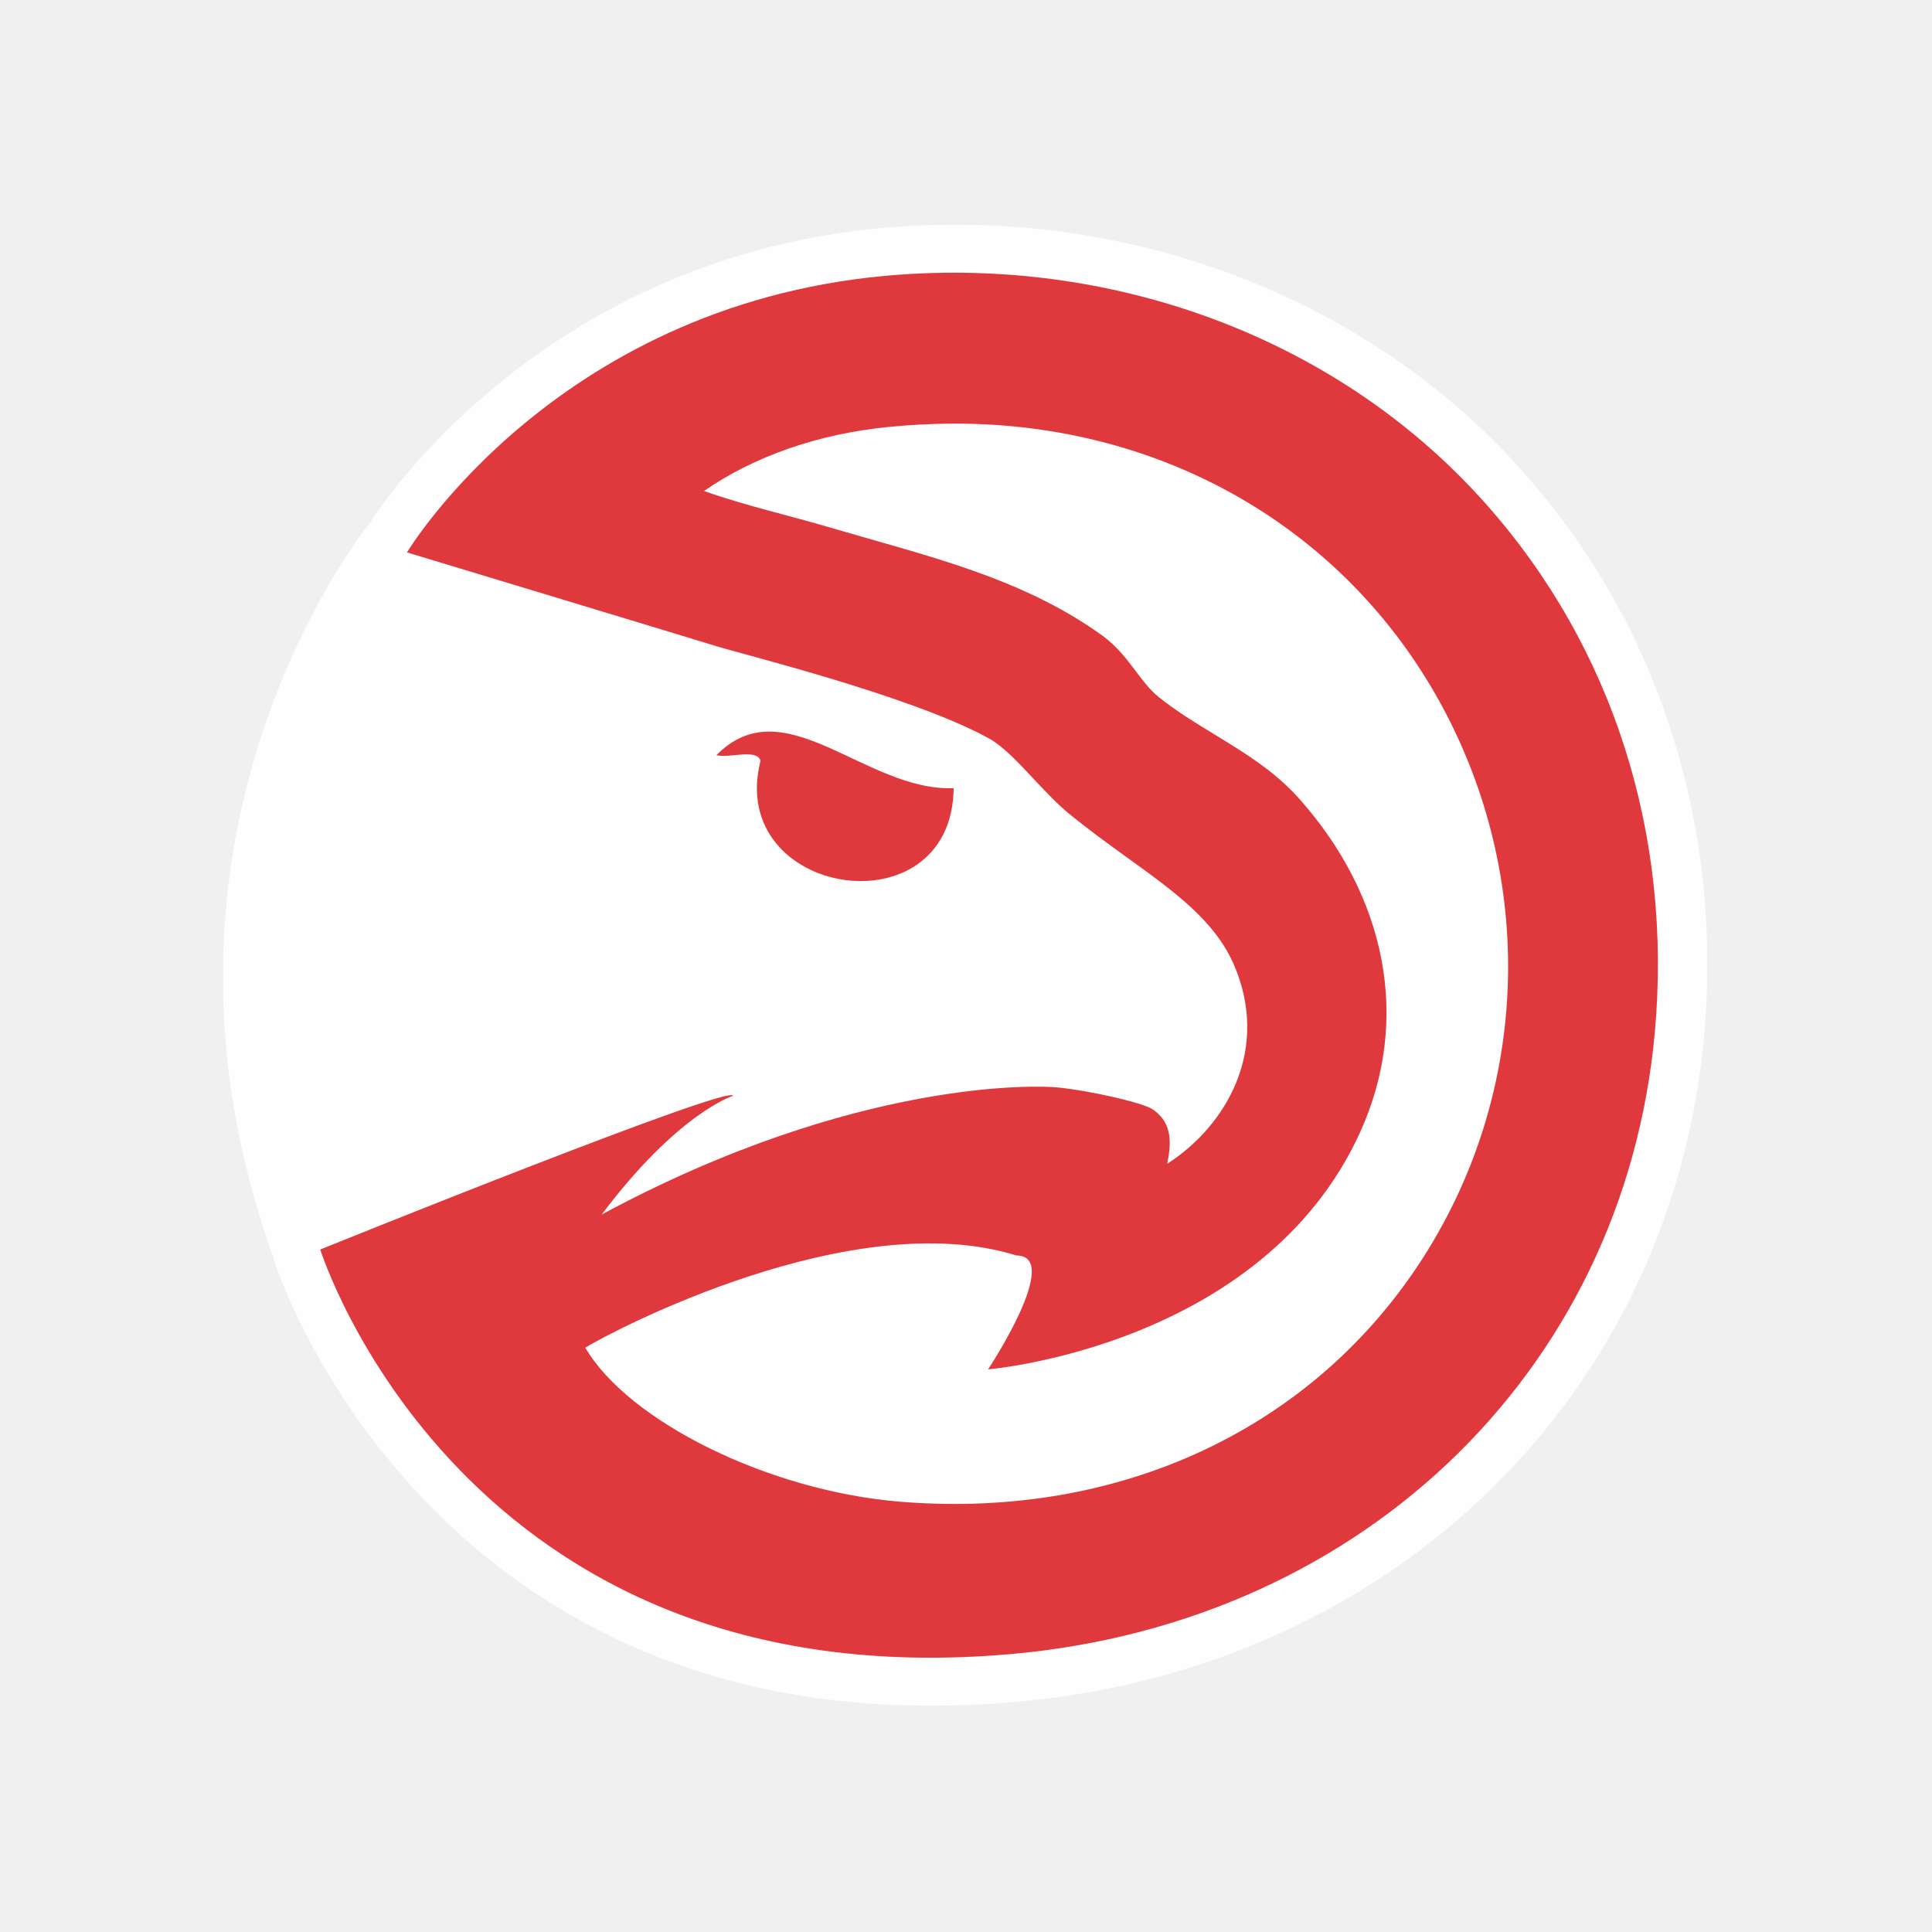
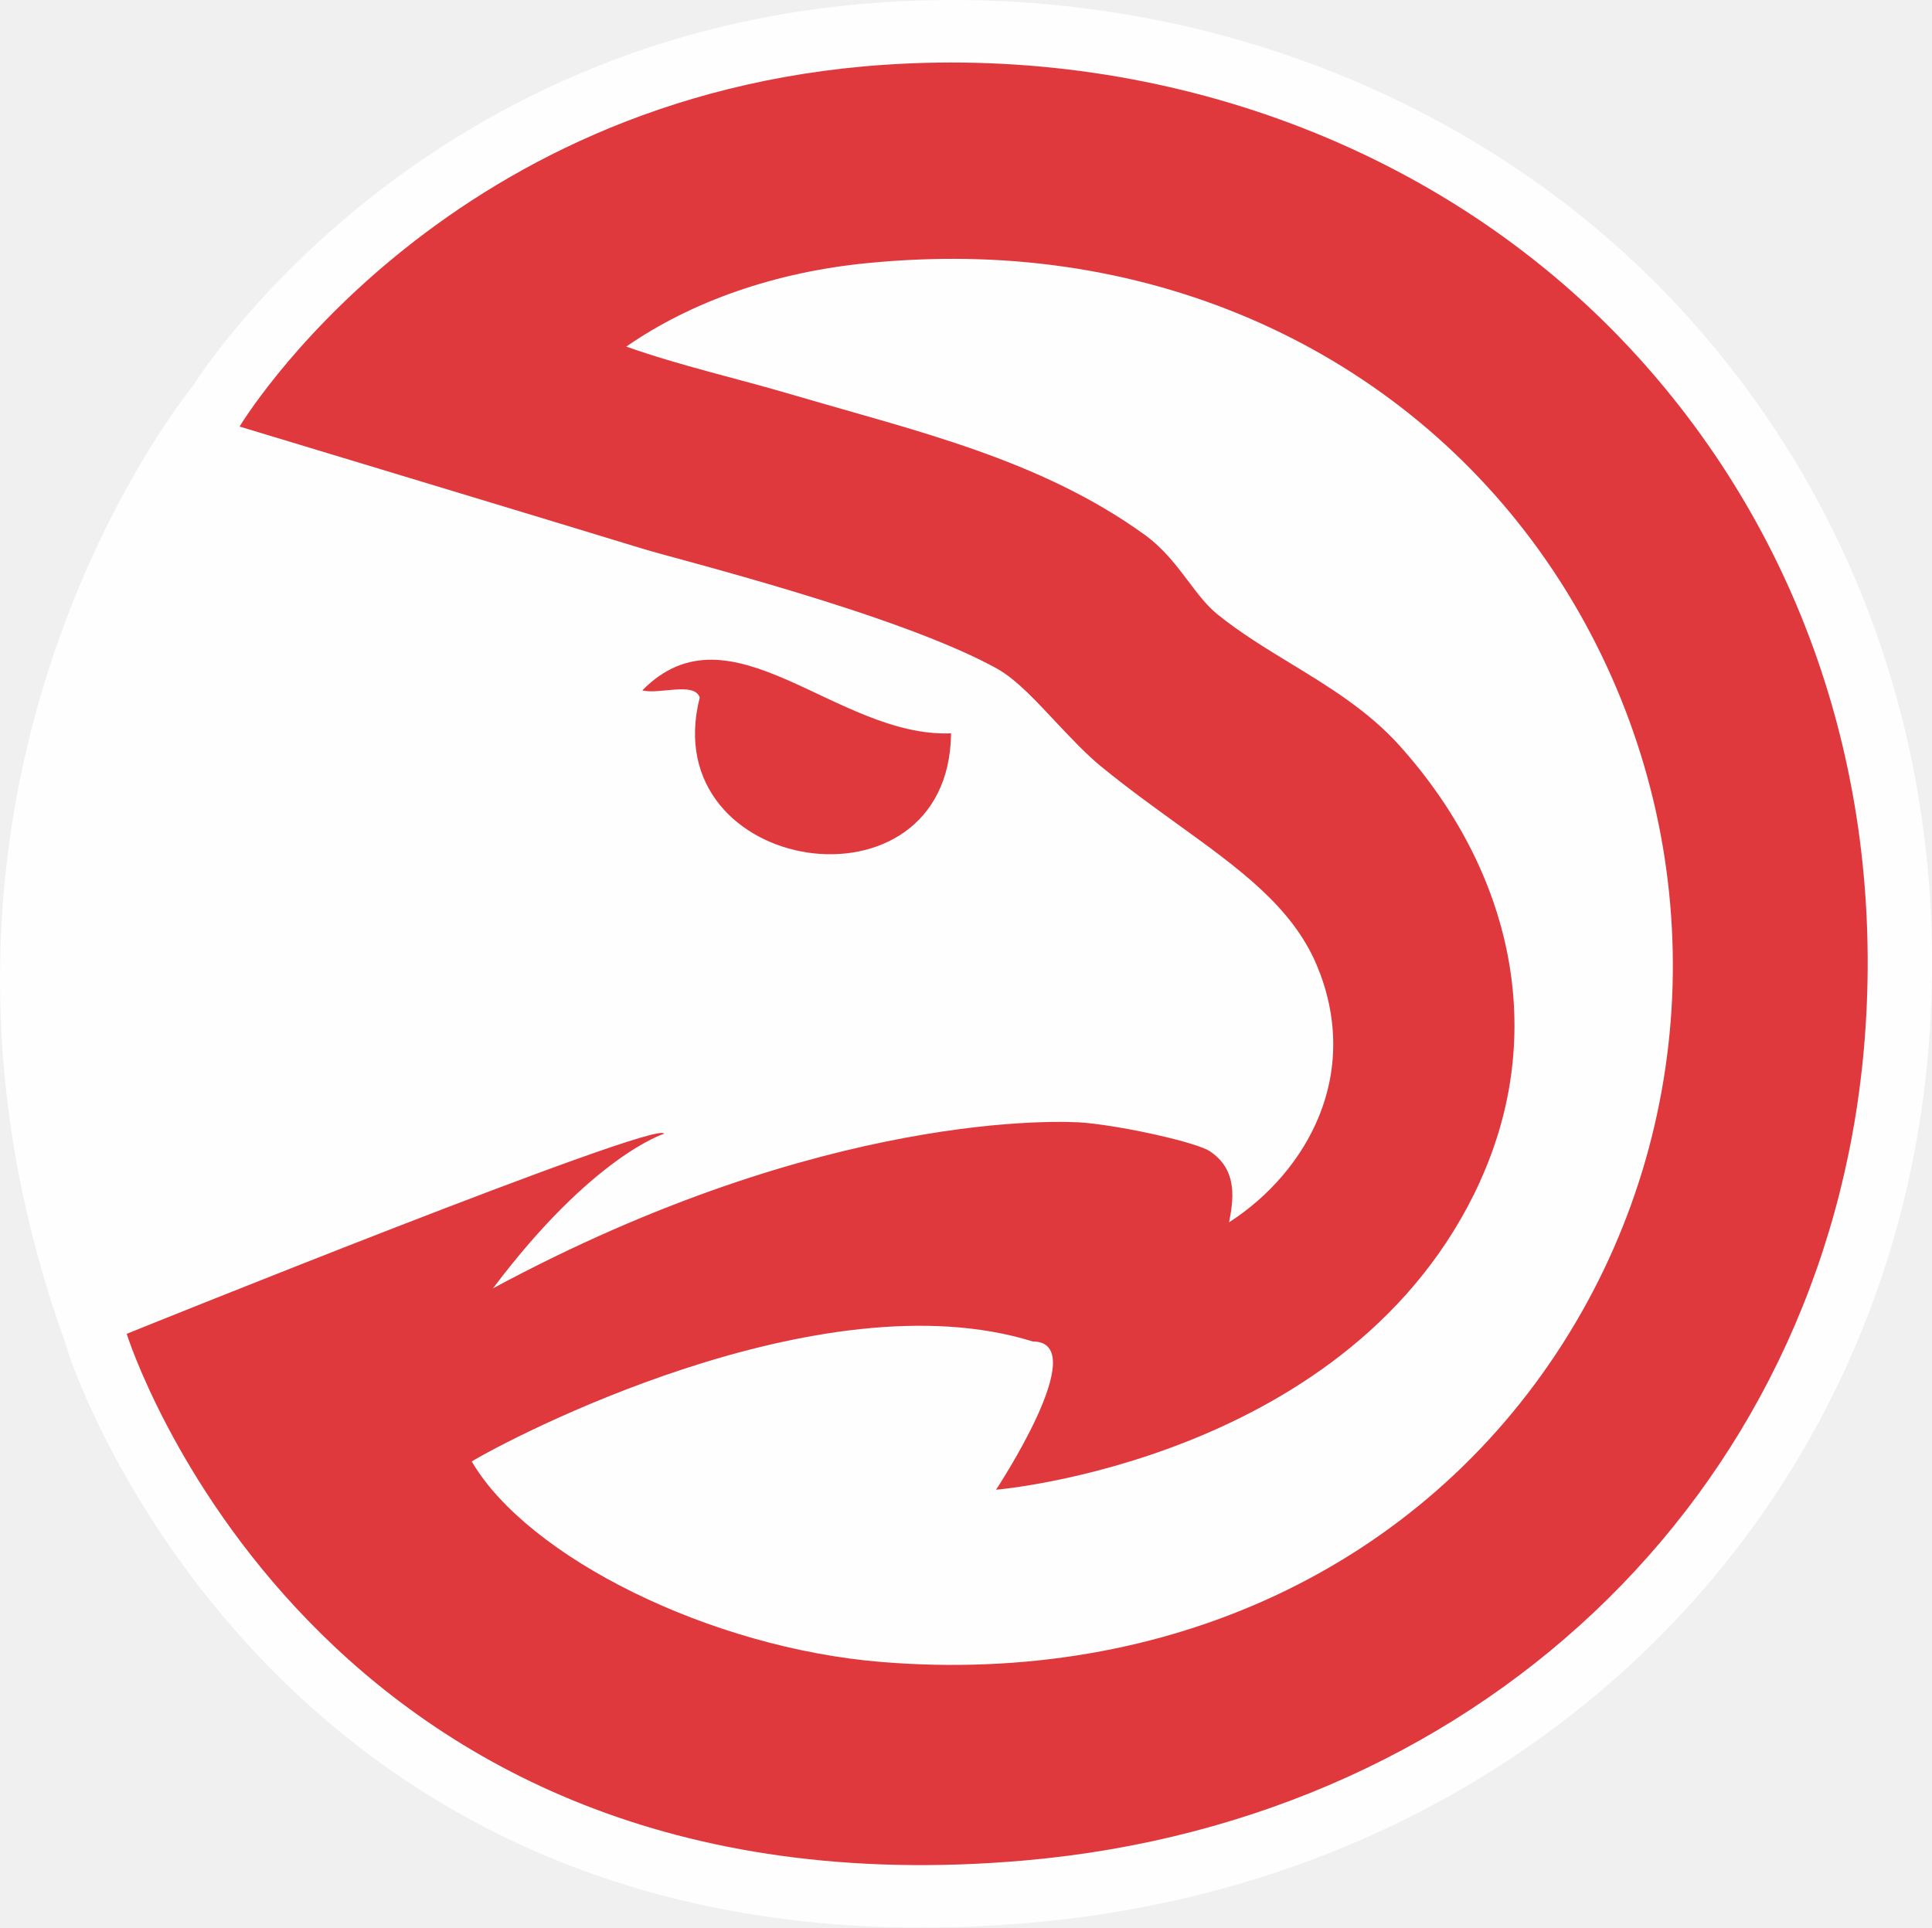
- <svg xmlns="http://www.w3.org/2000/svg" xmlns:xlink="http://www.w3.org/1999/xlink" width="500" height="500" viewBox="0 0 500 500">
+ <svg xmlns="http://www.w3.org/2000/svg" id="Ebene_1" version="1.1" viewBox="0 0 384.16 383.3">
  <defs>
-     <path id="a" d="M0 383.673h384.158V.383H0z" />
+     <style>
+       .st0 {
+         fill: none;
+       }
+ 
+       .st1 {
+         mask: url(#mask);
+       }
+ 
+       .st2 {
+         fill: #e0393d;
+       }
+ 
+       .st3 {
+         fill: #fff;
+         fill-rule: evenodd;
+       }
+ 
+       .st4 {
+         fill: #fefefe;
+       }
+     </style>
+     <mask id="mask" x="0" y="0" width="384.16" height="383.3" maskUnits="userSpaceOnUse">
+       <g id="b">
+         <path id="a" class="st3" d="M0,383.3h384.16V0H0v383.29Z" />
+       </g>
+     </mask>
  </defs>
-   <g fill="none" fill-rule="evenodd">
-     <g transform="translate(57.6923 57.77)">
-       <mask id="b" fill="#fff">
-         <use xlink:href="#a" />
-       </mask>
-       <path d="M333.166 60.713C297.198 22.365 244.831.376 189.471.376c-4.731 0-9.487.152-14.192.481C85.955 6.904 42.771 70.214 38.294 77.186c-6.582 8.35-63.274 84.717-25.302 190.246l.71 2.277c.368 1.139 37.338 113.968 169.516 113.968h.025c7.077 0 14.446-.329 21.865-.987 98.709-8.641 172.142-81.415 178.584-176.911 3.665-54.871-14.281-106.39-50.528-145.067" fill="#FEFEFE" fill-rule="nonzero" mask="url(#b)" />
-     </g>
-     <path d="M351.967 293.09c13.406-29.403 6.658-61.374-15.929-86.602-6.278-6.997-14.103-11.766-21.675-16.384-4.921-2.998-10.019-6.098-14.585-9.78-2.143-1.733-3.906-4.061-5.771-6.541-2.321-3.074-4.946-6.566-8.713-9.287-20.939-15.106-45.569-20.635-69.894-27.809-11.491-3.378-22.677-5.883-33.203-9.615 12.987-9.008 29.703-14.828 47.928-16.599 5.732-.557 11.452-.848 17.033-.848 53.736 0 100.662 26.999 125.546 72.217 24.909 45.306 23.273 100.279-4.312 143.485-28.333 44.383-78.594 67.991-135.476 63.31-34.028-2.783-70.287-20.8-81.448-39.866 6.912-4.238 69.044-37.095 111.557-23.861 12.188.038-7.305 29.479-7.305 29.479s70.947-5.845 96.249-61.298m29.449-166.107c-37.033-39.474-91.873-59.742-147.842-55.959-88.842 6.035-128.247 71.939-128.247 71.939s70.389 21.28 80.091 24.279c6.582 2.05 50.528 12.88 70.338 23.76 4.135 2.265 8.193 6.807 12.188 11.045 2.968 3.138 5.758 6.111 8.662 8.489 5.2 4.251 10.298 7.933 15.219 11.488 12.213 8.806 22.753 16.397 27.648 27.961 4.249 10.046 4.413 20.458.469 30.137-3.424 8.426-9.867 15.929-17.87 21.065.812-4.264 1.902-10.362-3.868-14.158-2.461-1.607-15.752-4.732-24.642-5.617-4.249-.443-51.809-2.657-117.847 32.908 19.81-26.341 33.989-30.732 33.989-30.732-.533-3.176-106.826 39.778-106.826 39.778s36.666 117.169 178.584 104.72c92.33-8.11 161.12-75.469 167.157-165.386 3.45-51.367-13.317-99.57-47.205-135.717" fill="#E0393D" fill-rule="nonzero" />
-     <path d="M246.801 203.98c-22.816.898-43.793-26.455-61.397-8.54 3.412.86 10.349-1.784 11.427 1.417-9.043 35.362 49.577 44.471 49.97 7.123" fill="#E0393D" fill-rule="nonzero" />
-     <path d="M0 0h500v500H0z" />
+   <g class="st1">
+     <path class="st4" d="M333.17,60.34C297.2,21.99,244.83,0,189.47,0c-4.73,0-9.49.15-14.19.48C85.96,6.53,42.77,69.84,38.29,76.81c-6.58,8.35-63.27,84.72-25.3,190.25l.71,2.28c.37,1.14,37.34,113.97,169.52,113.97h.03c7.08,0,14.45-.33,21.87-.99,98.71-8.64,172.14-81.42,178.58-176.91,3.67-54.87-14.28-106.39-50.53-145.07" />
  </g>
+   <path class="st2" d="M294.28,234.94c13.41-29.4,6.66-61.37-15.93-86.6-6.28-7-14.1-11.77-21.67-16.38-4.92-3-10.02-6.1-14.58-9.78-2.14-1.73-3.91-4.06-5.77-6.54-2.32-3.07-4.95-6.57-8.71-9.29-20.94-15.11-45.57-20.64-69.89-27.81-11.49-3.38-22.68-5.88-33.2-9.62,12.99-9.01,29.7-14.83,47.93-16.6,5.73-.56,11.45-.85,17.03-.85,53.74,0,100.66,27,125.55,72.22,24.91,45.31,23.27,100.28-4.31,143.49-28.33,44.38-78.59,67.99-135.48,63.31-34.03-2.78-70.29-20.8-81.45-39.87,6.91-4.24,69.04-37.1,111.56-23.86,12.19.04-7.31,29.48-7.31,29.48,0,0,70.95-5.85,96.25-61.3M323.72,68.84C286.69,29.36,231.85,9.1,175.88,12.88,87.04,18.91,47.64,84.82,47.64,84.82c0,0,70.39,21.28,80.09,24.28,6.58,2.05,50.53,12.88,70.34,23.76,4.13,2.26,8.19,6.81,12.19,11.05,2.97,3.14,5.76,6.11,8.66,8.49,5.2,4.25,10.3,7.93,15.22,11.49,12.21,8.81,22.75,16.4,27.65,27.96,4.25,10.05,4.41,20.46.47,30.14-3.42,8.43-9.87,15.93-17.87,21.07.81-4.26,1.9-10.36-3.87-14.16-2.46-1.61-15.75-4.73-24.64-5.62-4.25-.44-51.81-2.66-117.85,32.91,19.81-26.34,33.99-30.73,33.99-30.73-.53-3.18-106.83,39.78-106.83,39.78,0,0,36.67,117.17,178.58,104.72,92.33-8.11,161.12-75.47,167.16-165.39,3.45-51.37-13.32-99.57-47.2-135.72" />
+   <path class="st2" d="M189.11,145.83c-22.82.9-43.79-26.46-61.4-8.54,3.41.86,10.35-1.78,11.43,1.42-9.04,35.36,49.58,44.47,49.97,7.12" />
+   <path class="st0" d="M-57.69-58.15h500v500H-57.69V-58.15Z" />
</svg>
